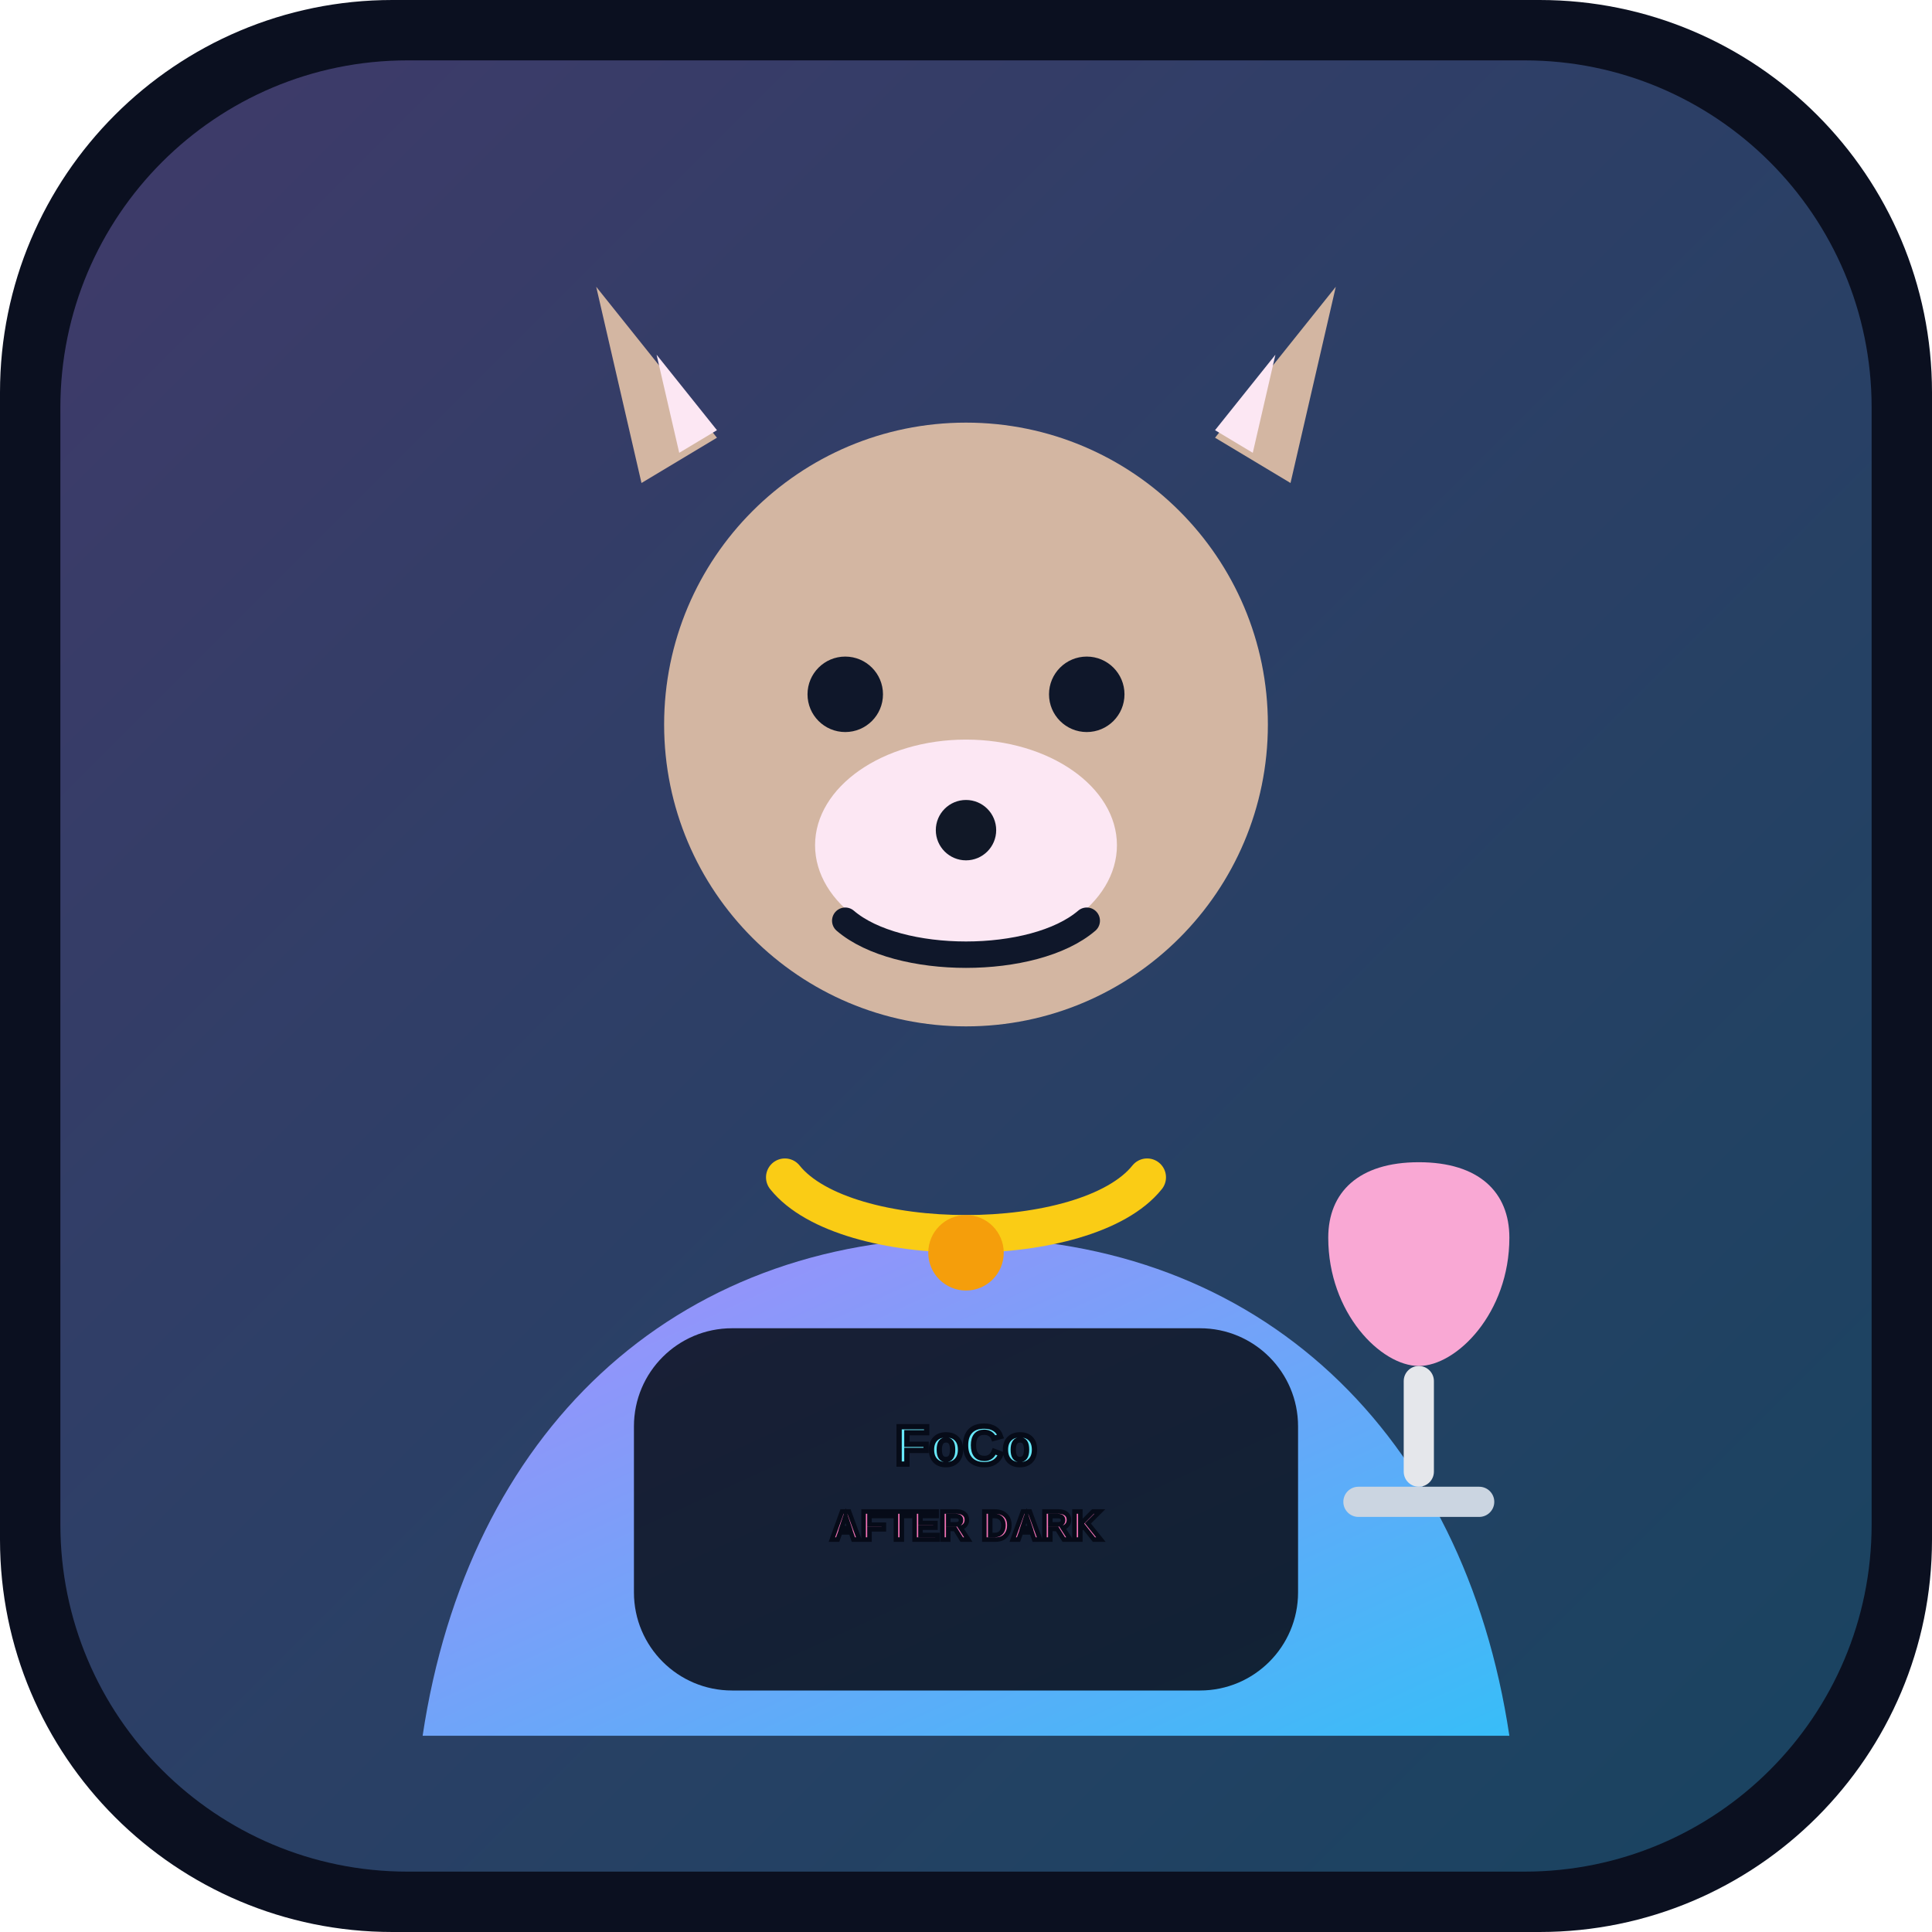
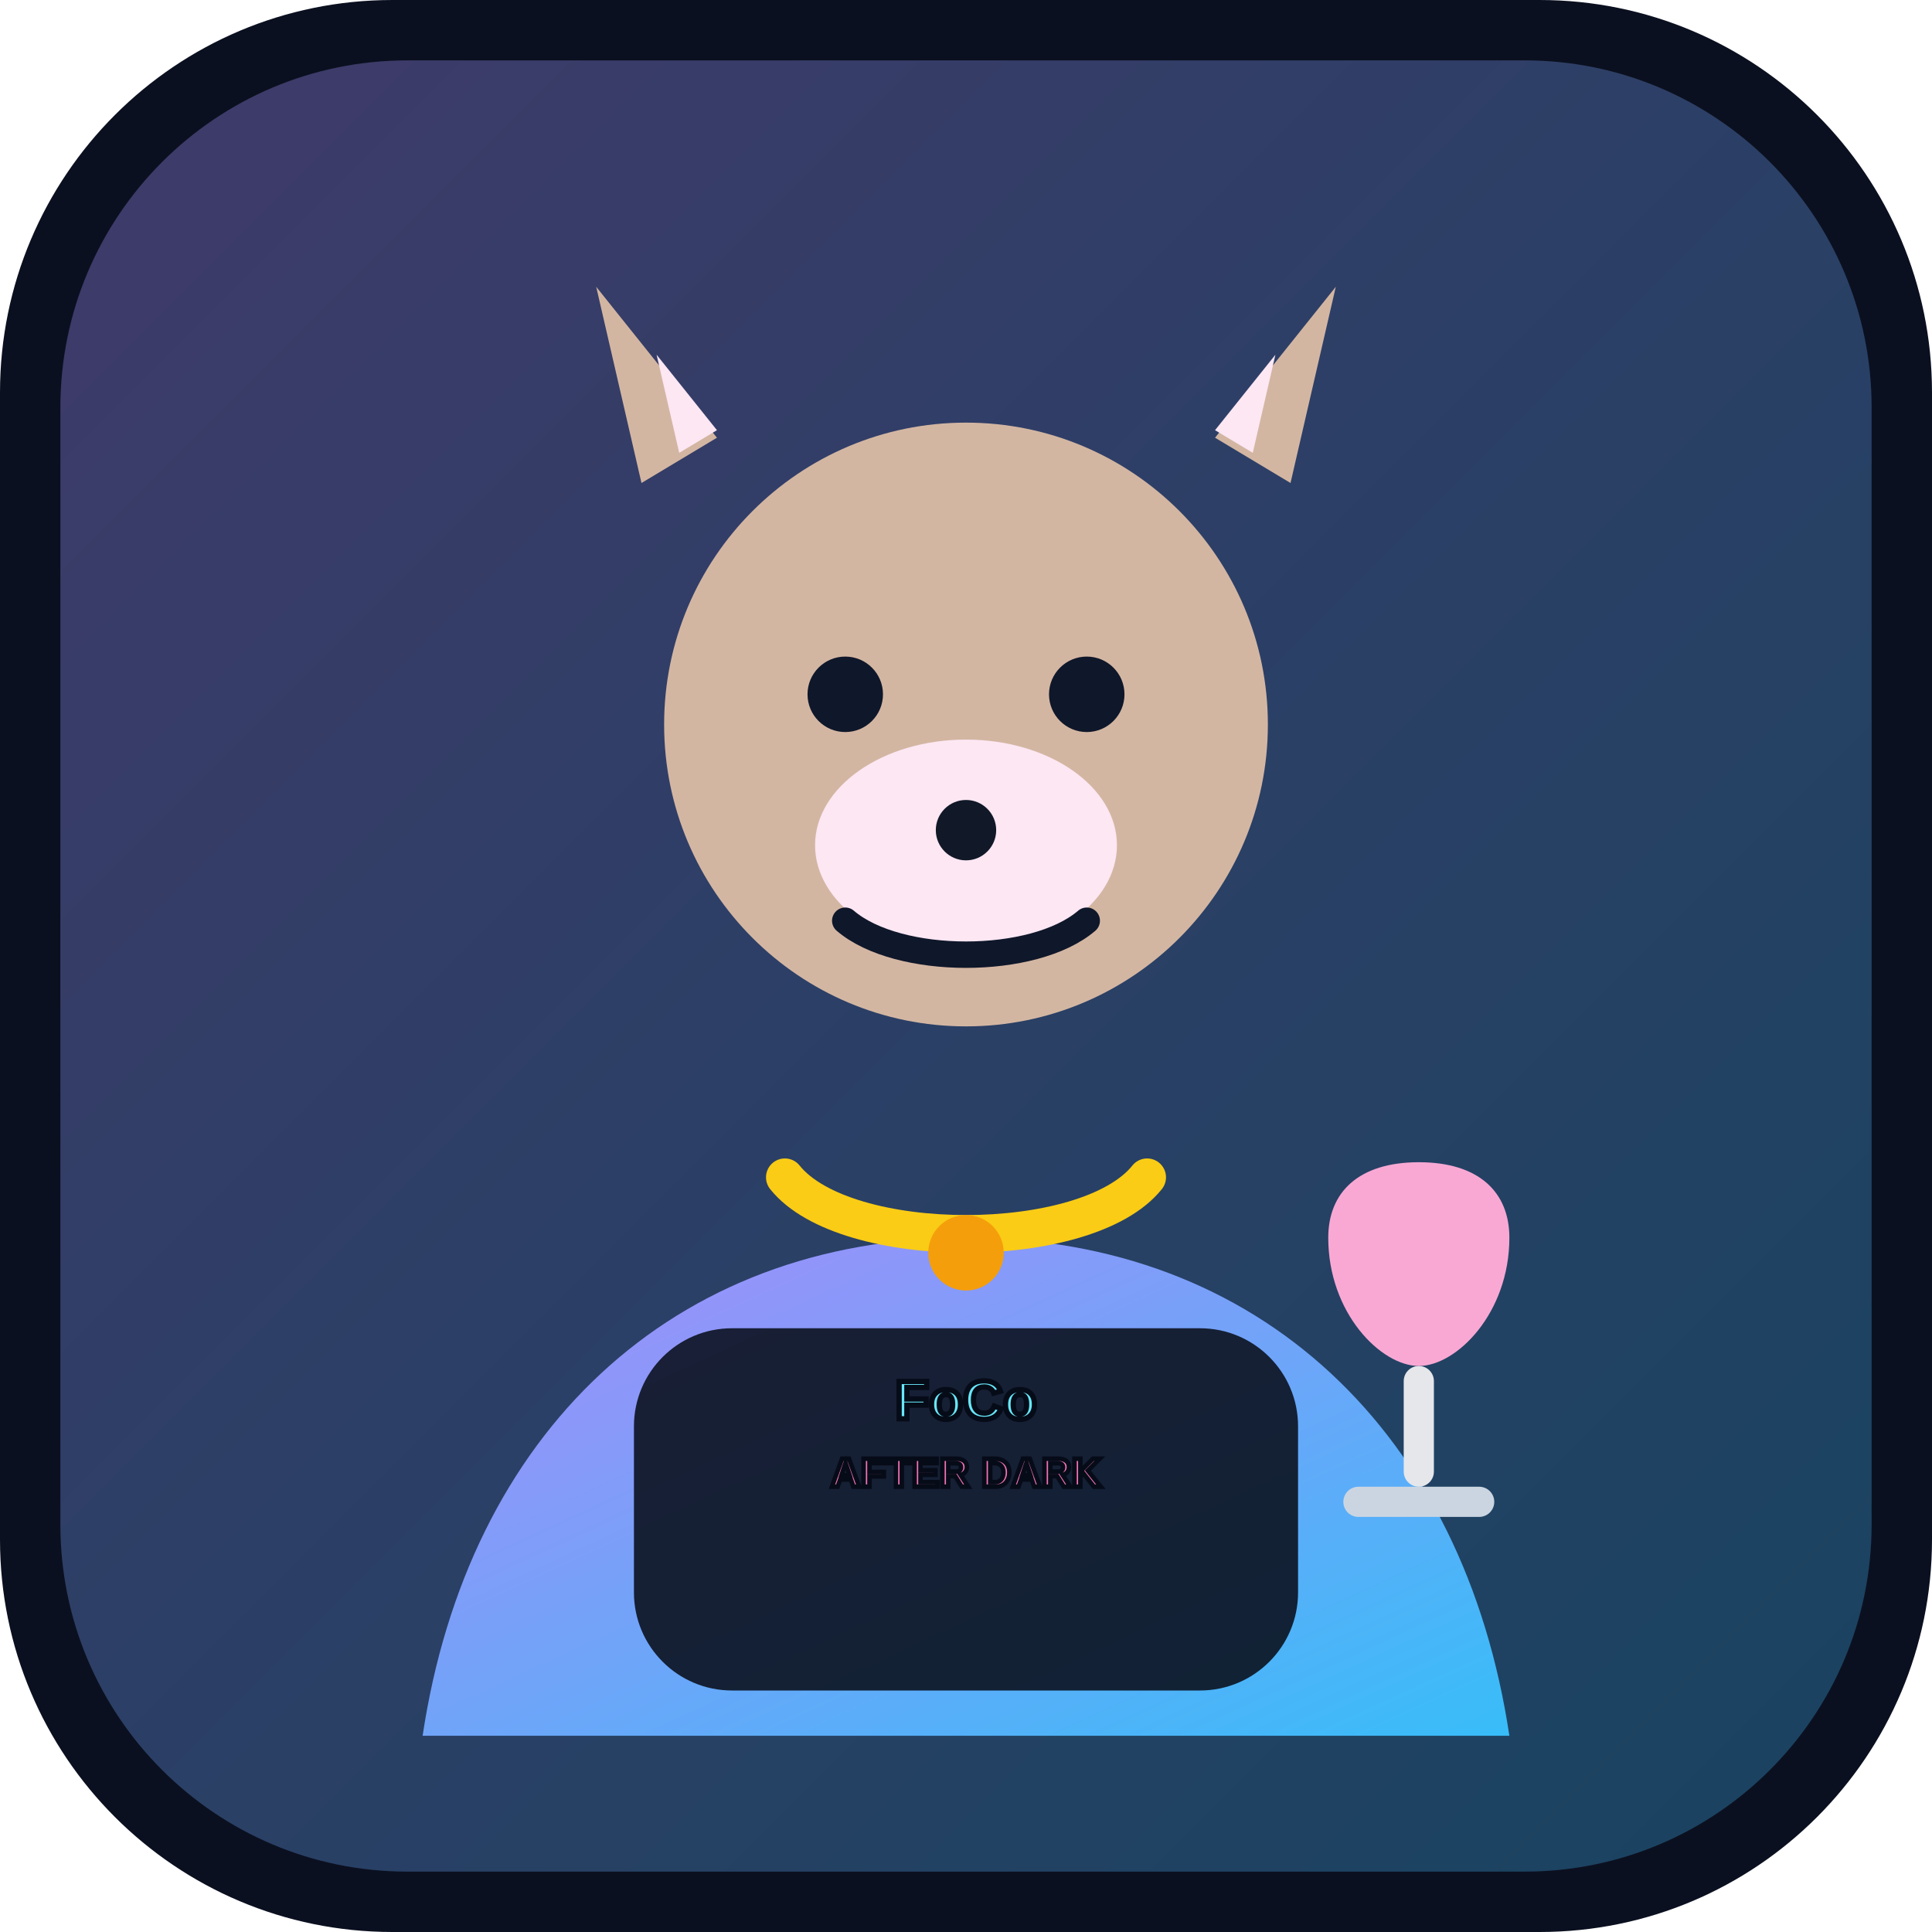
<svg xmlns="http://www.w3.org/2000/svg" viewBox="0 0 256 256" role="img" aria-label="Vodka Viper">
  <defs>
    <linearGradient id="bg" x1="0" y1="0" x2="1" y2="1">
      <stop offset="0%" stop-color="#a78bfa" stop-opacity="0.34" />
      <stop offset="100%" stop-color="#38bdf8" stop-opacity="0.30" />
    </linearGradient>
    <linearGradient id="shirt" x1="0" y1="0" x2="1" y2="1">
      <stop offset="0%" stop-color="#a78bfa" />
      <stop offset="100%" stop-color="#38bdf8" />
    </linearGradient>
  </defs>
  <rect width="256" height="256" rx="52" fill="#0b1020" />
  <rect x="8" y="8" width="240" height="240" rx="46" fill="url(#bg)" />
  <path d="M95 58l-16-20 6 26z" fill="#d3b6a2" />
  <path d="M161 58l16-20-6 26z" fill="#d3b6a2" />
  <path d="M95 57l-8-10 3 13z" fill="#fce7f3" />
  <path d="M161 57l8-10-3 13z" fill="#fce7f3" />
  <circle cx="128" cy="96" r="40" fill="#d3b6a2" />
  <ellipse cx="128" cy="112" rx="20" ry="14" fill="#fce7f3" />
  <circle cx="112" cy="92" r="5" fill="#0f172a" />
  <circle cx="144" cy="92" r="5" fill="#0f172a" />
  <circle cx="128" cy="110" r="4" fill="#111827" />
  <path d="M112 122c7 6 25 6 32 0" fill="none" stroke="#0f172a" stroke-width="3.5" stroke-linecap="round" />
  <path d="M56 230c6-40 33-66 72-66s66 26 72 66" fill="url(#shirt)" />
  <rect x="84" y="176" width="88" height="48" rx="13" fill="#0b1220" opacity="0.9" />
  <path d="M104 156c8 10 40 10 48 0" fill="none" stroke="#facc15" stroke-width="5" stroke-linecap="round" />
  <circle cx="128" cy="166" r="5" fill="#f59e0b" />
-   <text x="128" y="194" text-anchor="middle" font-family="Arial, sans-serif" font-size="7.2" font-weight="700" fill="#67e8f9" stroke="#060b18" stroke-width="0.7" letter-spacing="0.10">FoCo</text>
-   <text x="128" y="204" text-anchor="middle" font-family="Arial, sans-serif" font-size="5.4" font-weight="700" fill="#f472b6" stroke="#060b18" stroke-width="0.6" letter-spacing="0.08">AFTER DARK</text>
+   <text x="128" y="188" text-anchor="middle" font-family="Arial, sans-serif" font-size="7.2" font-weight="700" fill="#67e8f9" stroke="#060b18" stroke-width="0.7" letter-spacing="0.10">FoCo</text>
+   <text x="128" y="197" text-anchor="middle" font-family="Arial, sans-serif" font-size="5.4" font-weight="700" fill="#f472b6" stroke="#060b18" stroke-width="0.6" letter-spacing="0.08">AFTER DARK</text>
  <path d="M188 154c8 0 12 4 12 10 0 10-7 17-12 17s-12-7-12-17c0-6 4-10 12-10z" fill="#f9a8d4" />
  <rect x="186" y="181" width="4" height="16" rx="2" fill="#e5e7eb" />
  <rect x="178" y="197" width="20" height="4" rx="2" fill="#cbd5e1" />
</svg>
